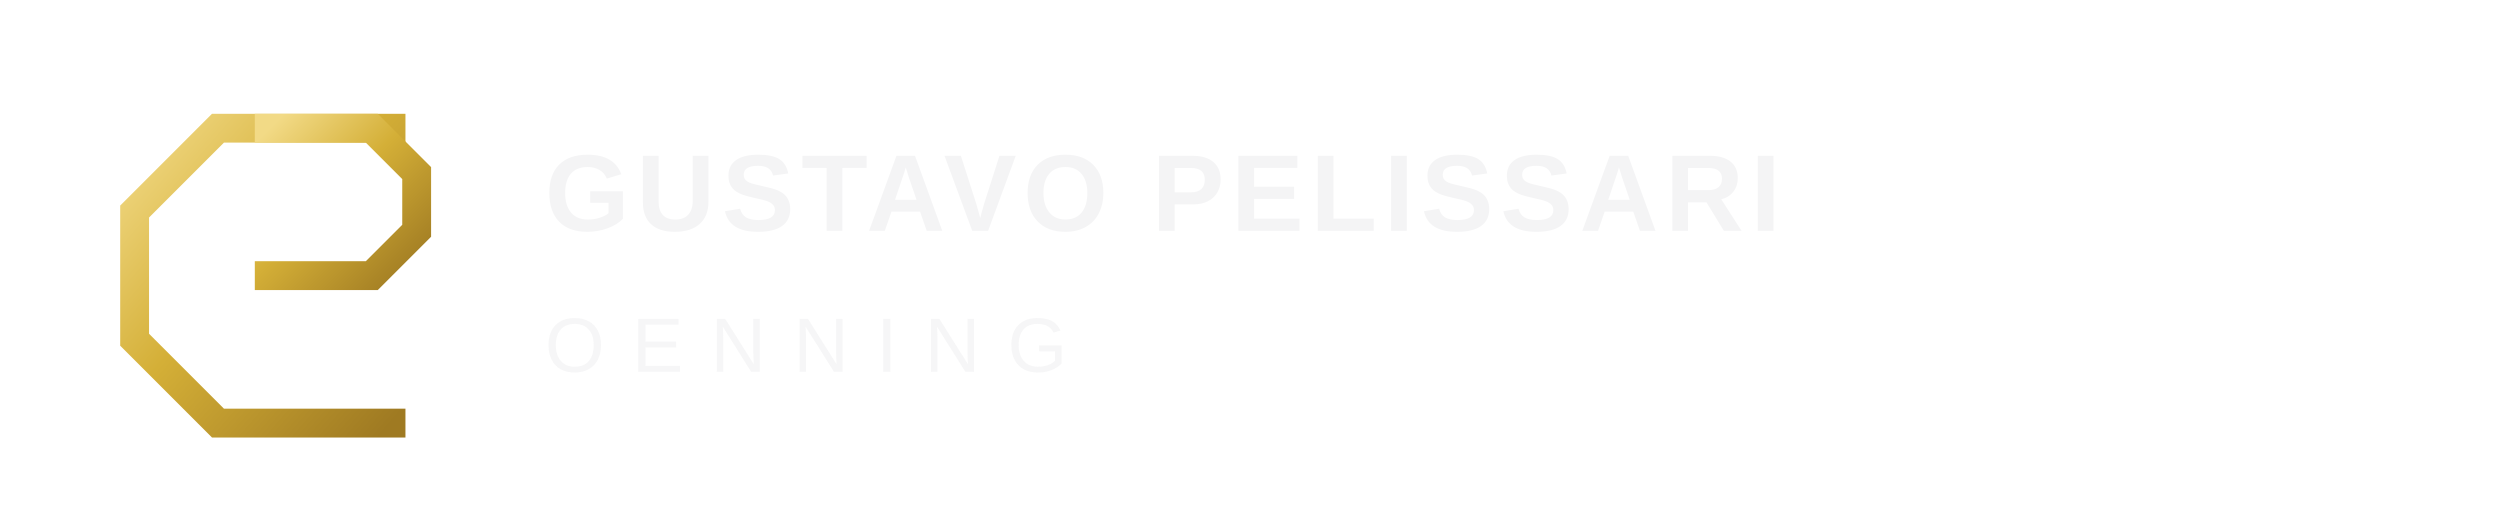
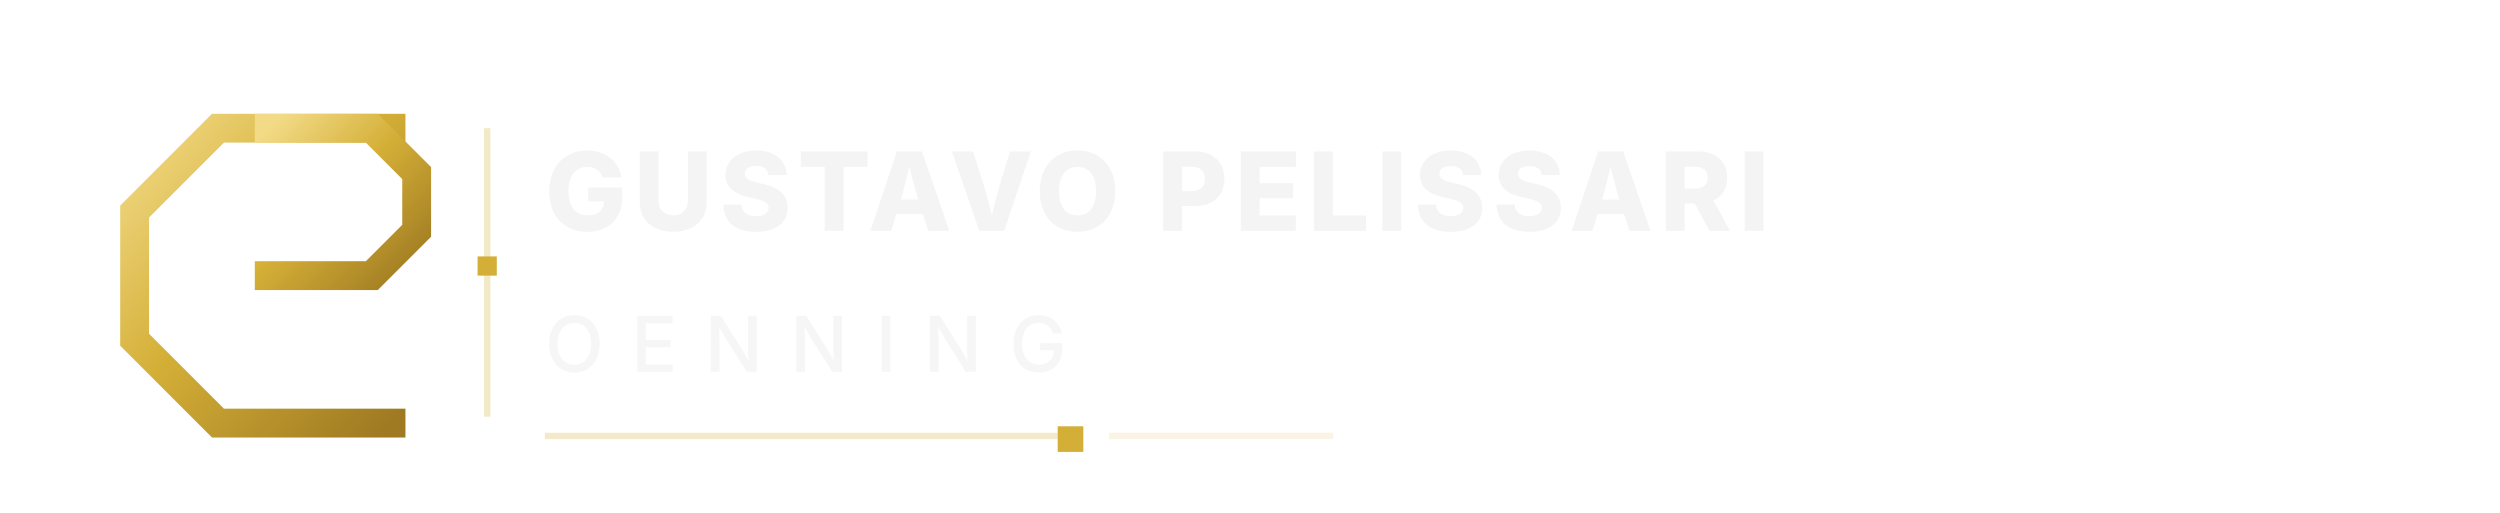
<svg xmlns="http://www.w3.org/2000/svg" viewBox="0 0 780 160" role="img" aria-labelledby="logoTitle logoDesc">
  <defs>
    <linearGradient id="gpGold" x1="0%" y1="0%" x2="100%" y2="100%">
      <stop offset="0%" stop-color="#f2da86" />
      <stop offset="45%" stop-color="#d4af37" />
      <stop offset="100%" stop-color="#9f7a22" />
+     </linearGradient>
+     <linearGradient id="gpGoldSoft" x1="0%" y1="0%" x2="100%" y2="0%">
+       <stop offset="0%" stop-color="#f2da86" stop-opacity="0.08" />
+       <stop offset="50%" stop-color="#d4af37" stop-opacity="0.65" />
+       <stop offset="100%" stop-color="#9f7a22" stop-opacity="0.08" />
    </linearGradient>
  </defs>
  <g transform="translate(12 18)" fill="none" stroke="url(#gpGold)" stroke-width="9" stroke-linecap="square" stroke-linejoin="miter">
    <path d="M110 22H56L30 48V88L56 114H110" />
    <path d="M110 68H72" />
    <path d="M72 22V114" />
    <path d="M72 22H104L118 36V54L104 68H72" />
    <path d="M126 22V114" opacity="0.18" />
+     <path d="M45 31H102" stroke="url(#gpGoldSoft)" stroke-width="3" />
+     <path d="M45 105H92" stroke="url(#gpGoldSoft)" stroke-width="2.5" opacity="0.72" />
+   </g>
+   <g transform="translate(152 28)">
+     <path d="M0 12V102" stroke="#d4af37" stroke-opacity="0.28" stroke-width="2" />
+     <rect x="-3" y="52" width="6" height="6" fill="#d4af37" />
  </g>
  <g transform="translate(170 38)" fill="#f4f4f5">
-     <text x="0" y="34" font-family="Segoe UI, Arial, sans-serif" font-size="34" font-weight="800" letter-spacing="2.1">GUSTAVO PELISSARI</text>
-     <text x="0" y="78" font-family="Segoe UI, Arial, sans-serif" font-size="24" font-weight="500" letter-spacing="8.5" opacity="0.82">OENNING</text>
+     <text x="0" y="34" font-family="Inter, Segoe UI, Arial, sans-serif" font-size="34" font-weight="800" letter-spacing="2.1">GUSTAVO PELISSARI</text>
+     <text x="0" y="78" font-family="Inter, Segoe UI, Arial, sans-serif" font-size="24" font-weight="500" letter-spacing="8.5" opacity="0.82">OENNING</text>
+     <path d="M0 98H160" stroke="#d4af37" stroke-opacity="0.26" stroke-width="2" />
+     <path d="M176 98H246" stroke="#d4af37" stroke-opacity="0.14" stroke-width="2" />
+     <rect x="160" y="95" width="8" height="8" fill="#d4af37" />
  </g>
</svg>
